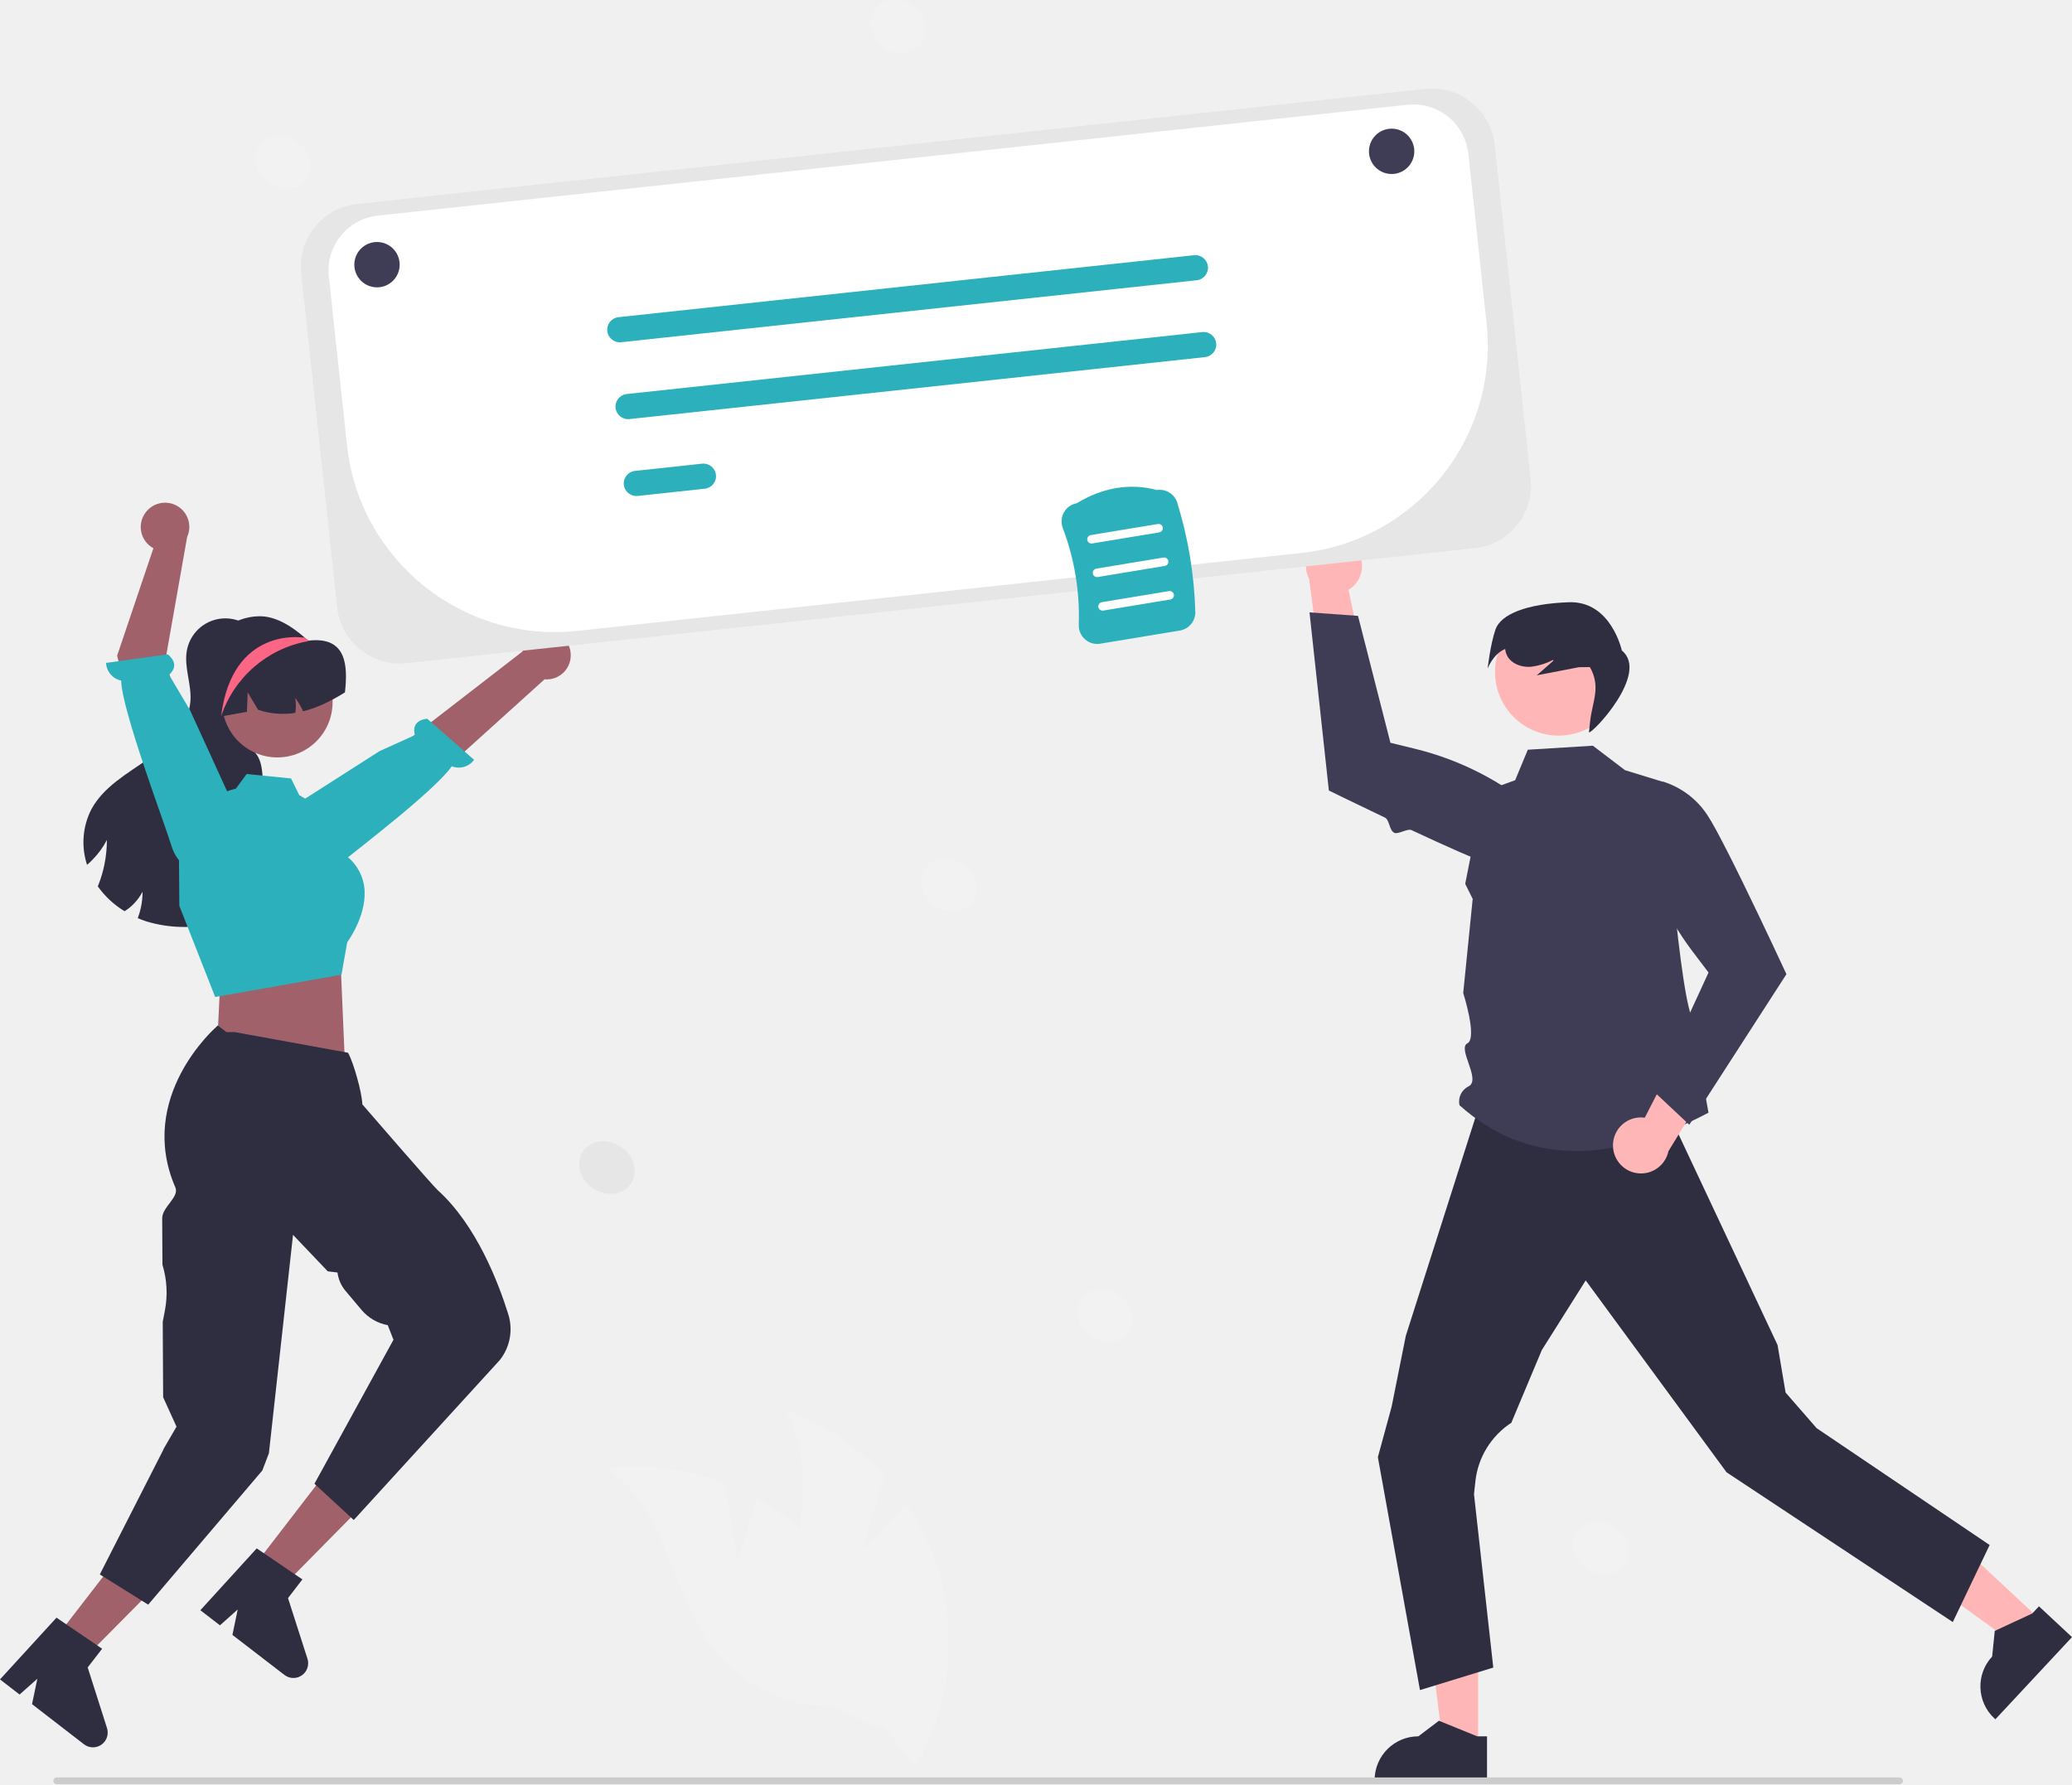
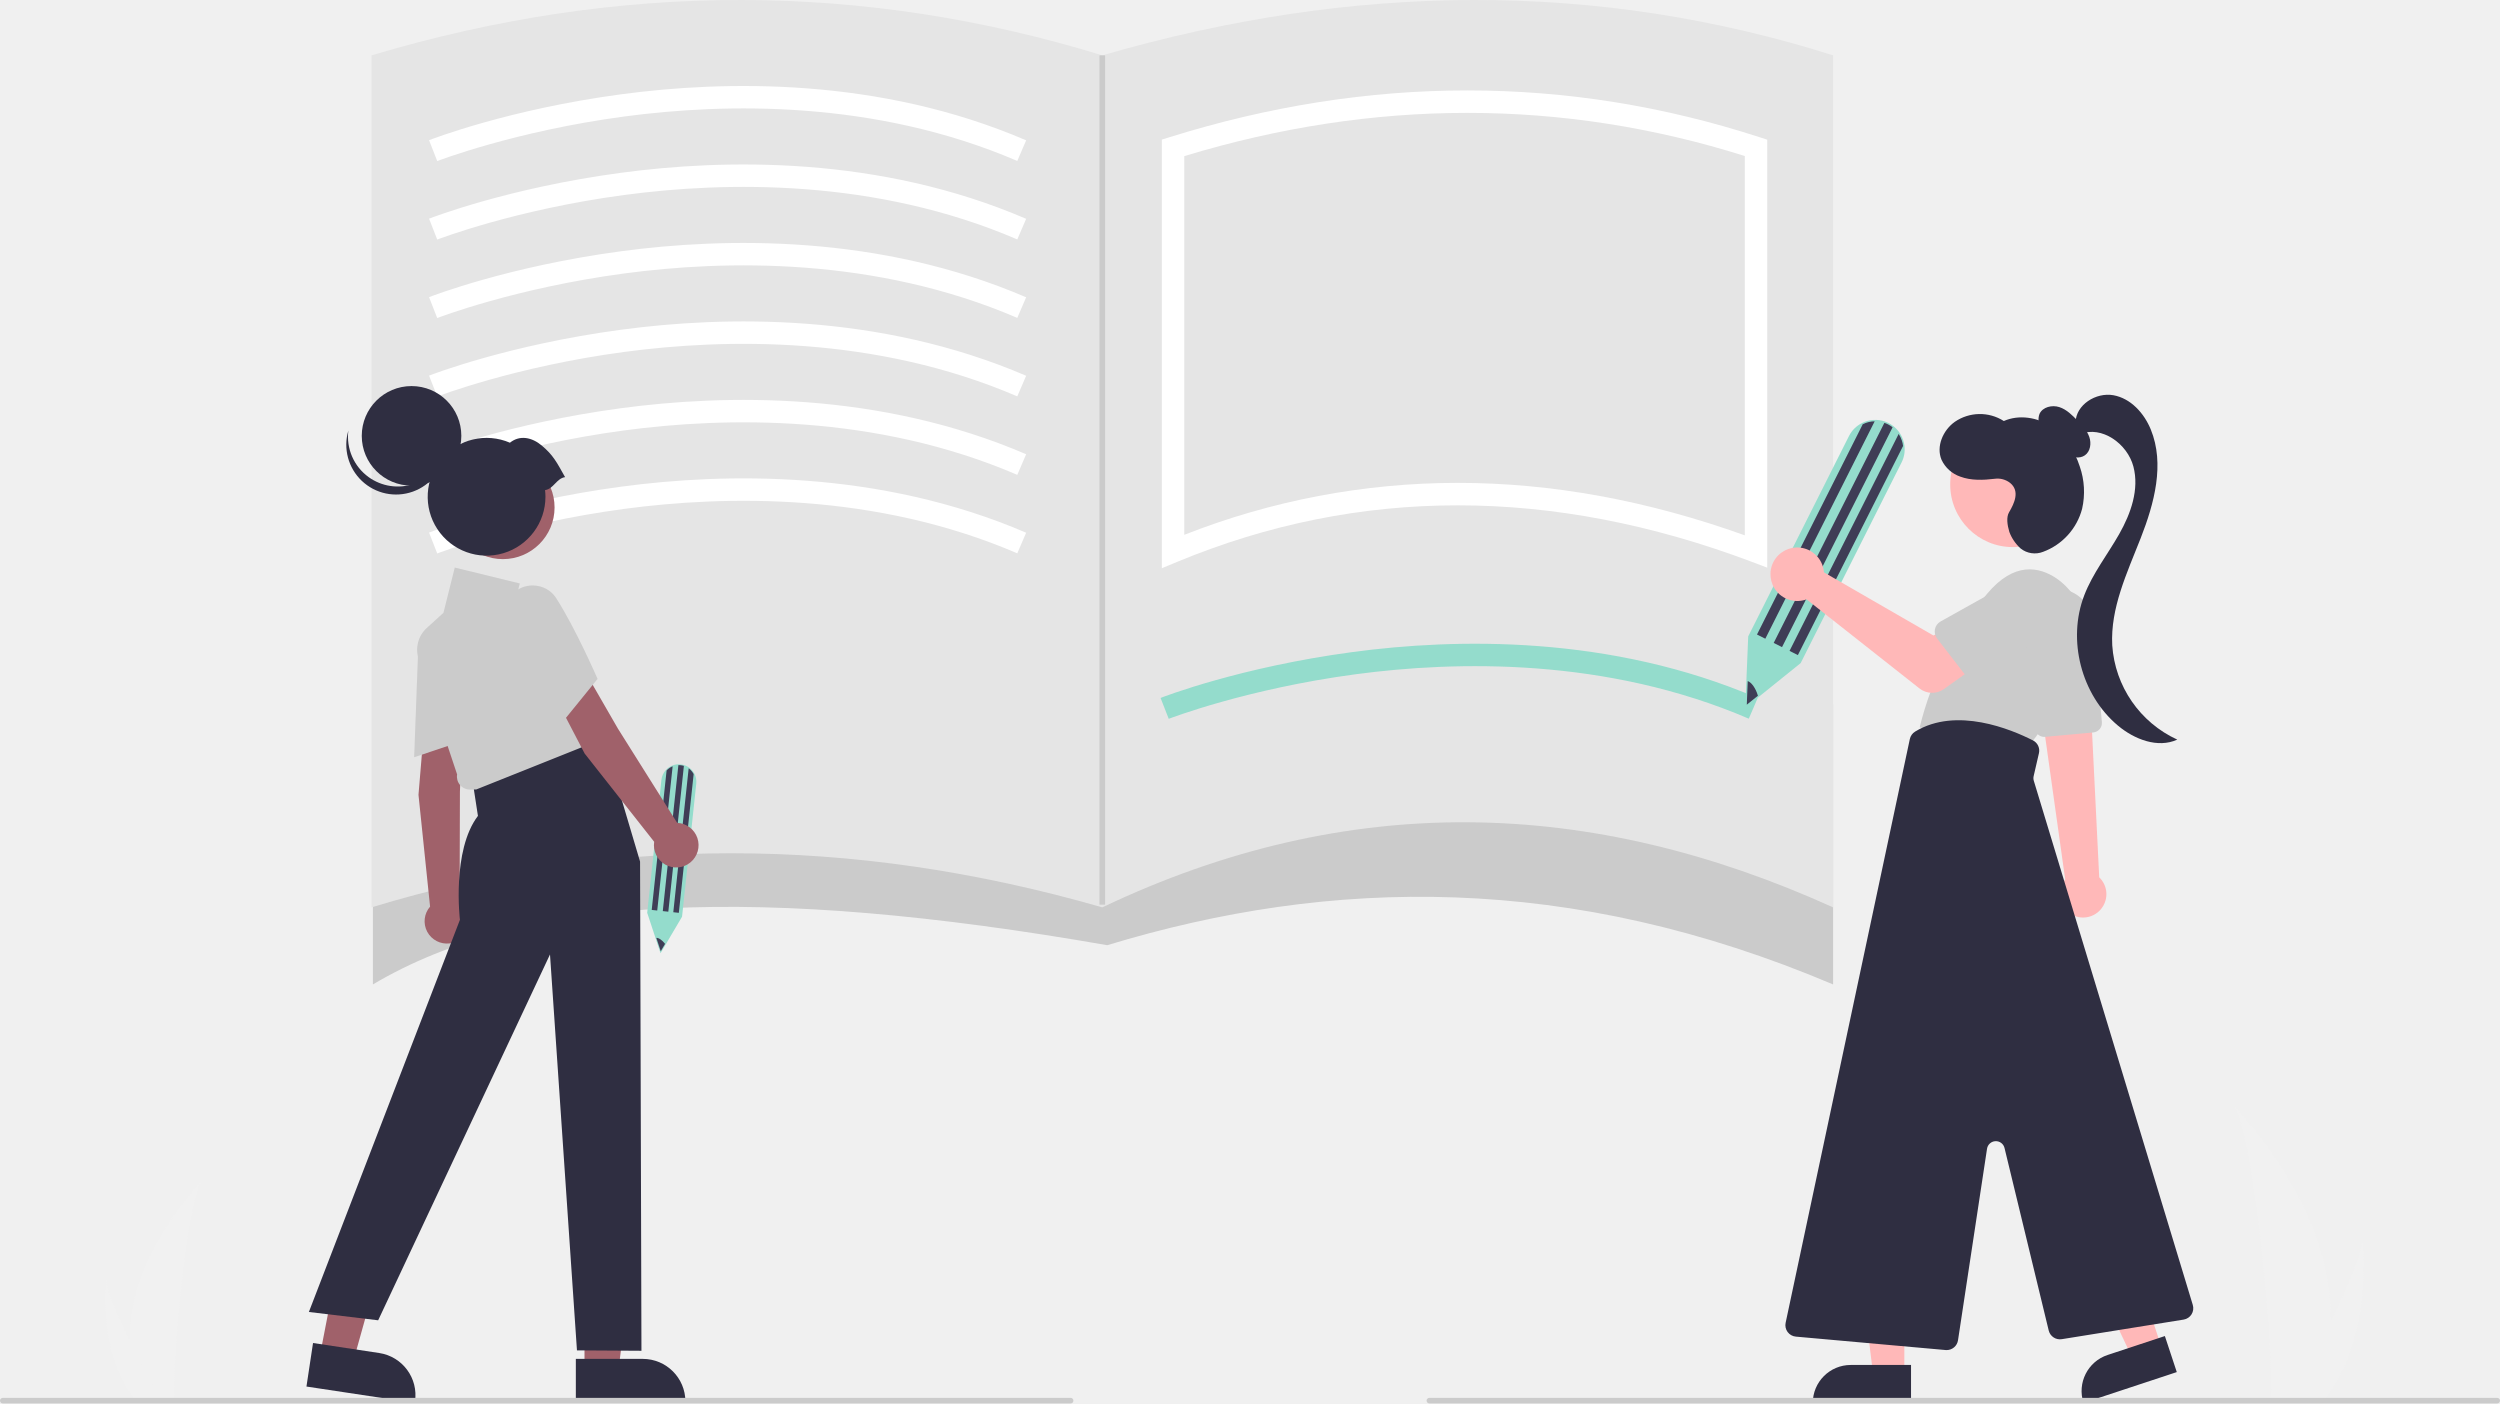
- <svg xmlns="http://www.w3.org/2000/svg" id="currentIllo" data-name="Layer 1" width="731.077" height="629.614" viewBox="0 0 731.077 629.614" class="injected-svg DownloadModal__ImageFile-sc-p17csy-5 iIfSkb grid_media">
-   <path d="M538.567,682.174l7.985-26.005A87.77,87.77,0,0,0,511.468,632.663c13.124,21.743.407,50.108,5.706,74.946a52.794,52.794,0,0,0,28.277,35.978l12.117,15.014a88.466,88.466,0,0,0,6.502-73.787,85.453,85.453,0,0,0-9.894-19.018C546.976,674.261,538.567,682.174,538.567,682.174Z" transform="translate(-234.4615 -135.193)" fill="#f2f2f2" />
-   <path d="M494.662,685.496,490.211,658.66a87.77,87.77,0,0,0-41.885-5.392c21.444,13.608,22.711,44.667,38.532,64.535A52.794,52.794,0,0,0,528.213,737.394l17.541,8.034a88.466,88.466,0,0,0-27.088-68.942,85.453,85.453,0,0,0-17.337-12.609C498.659,674.664,494.662,685.496,494.662,685.496Z" transform="translate(-234.4615 -135.193)" fill="#f2f2f2" />
-   <polygon points="521.537 616.734 509.237 616.733 503.386 569.293 521.539 569.294 521.537 616.734" fill="#ffb6b6" />
-   <path d="M759.135,763.849l-39.658-.001v-.502a15.437,15.437,0,0,1,15.436-15.436h.001l7.244-5.496,13.516,5.497,3.462 0Z" transform="translate(-234.4615 -135.193)" fill="#2f2e41" />
-   <polygon points="720.217 571.872 711.831 580.869 673.137 552.804 685.514 539.526 720.217 571.872" fill="#ffb6b6" />
-   <path d="M965.538,712.899l-27.04,29.01-.367-.342a15.437,15.437,0,0,1-.768-21.816l.001-.001.919-9.046,13.236-6.14,2.36-2.532Z" transform="translate(-234.4615 -135.193)" fill="#2f2e41" />
-   <path d="M936.479,680.403l-13,27.189L843.65,654.738l-11.613-15.823-38.079-51.882-15.479,24.561-10.771,25.675,0,0a28.302,28.302,0,0,0-12.675,20.654l-.493,4.546,6.806,61.182-25.868,7.943-14.856-82.19,4.856-17.81,5-25,25.174-79h67.364l38.638,82.242,2.824,16.758,10.955,12.573Z" transform="translate(-234.4615 -135.193)" fill="#2f2e41" />
-   <path d="M796.483,398.341l11.34,8.635,13.676,4.203s5.654,79.528,10.748,84.623.5,5.231,1.524,11.849,3.512,20.184,3.512,20.184c-34.387,18.203-64.032,18.691-87.845-2.609a5.931,5.931,0,0,1,3.236-6.695c4.432-2.352-4.086-13.328-.464-15.163s-1.472-17.755-1.472-17.755l3.342-33.216-2.64-5.31,6.443-32.489,11.18-4.083,4.466-10.76Z" transform="translate(-234.4615 -135.193)" fill="#3f3d56" />
-   <path d="M803.587,539.69a9.83,9.83,0,0,1,11.207-10.08l15.982-31.064,8.904,15.82L823.139,541.439a9.884,9.884,0,0,1-19.551-1.749Z" transform="translate(-234.4615 -135.193)" fill="#ffb6b6" />
-   <path d="M830.502,532.091l34.278-53.127-.113-.244c-.129-.28-7.892-17.045-15.413-32.4-1.158-2.365-2.311-4.696-3.429-6.928q-.724-1.445-1.426-2.83c-3.159-6.228-5.919-11.375-7.566-13.82a29.015,29.015,0,0,0-15.375-11.664l-.159-.041-.151.063a14.724,14.724,0,0,0-8.763,16.198,104.296,104.296,0,0,0,19.353,43.755l5.557,7.325-19.312,41.985Z" transform="translate(-234.4615 -135.193)" fill="#3f3d56" />
-   <path d="M712.628,328.445a9.83,9.83,0,0,1-2.359,14.888l7.146,34.195-16.879-6.683-4.198-31.448A9.884,9.884,0,0,1,712.628,328.445Z" transform="translate(-234.4615 -135.193)" fill="#ffb6b6" />
-   <path d="M696.505,351.296l6.826,62.857.242.119c.199.098,8.847,4.339,19.461,9.391,1.791.852,1.534,4.543,3.405,5.426,1.289.608,4.693-1.597,5.996-.988,11.602,5.426,23.334,10.702,28.01,12.131a29.015,29.015,0,0,0,19.289-.621l.149-.068.078-.144a14.724,14.724,0,0,0-3.392-18.101A104.296,104.296,0,0,0,733.982,399.492l-8.929-2.191-11.436-44.776Z" transform="translate(-234.4615 -135.193)" fill="#3f3d56" />
-   <circle cx="549.931" cy="237.156" r="22.431" fill="#ffb6b6" />
-   <path d="M762.123,357.318c1.845-5.367,11.027-9.089,25.914-9.606S806.699,364.738,806.699,364.738c9.938,8.062-10.612,29.645-11.606,28.868l.447-4.055c.74-6.717,3.885-11.958-.115-18.958l-3.841.044q-7.441,1.431-14.882,2.862l5.873-5.171-.166-.256a22.726,22.726,0,0,1-8.017,2.434c-3.157.186-6.607-1.071-8.119-3.848a6.466,6.466,0,0,1-.725-2.46c-4.257,1.701-6.203,6.948-6.203,6.948S760.278,362.685,762.123,357.318Z" transform="translate(-234.4615 -135.193)" fill="#2f2e41" />
-   <path d="M324.835,358.664a12.015,12.015,0,0,0-.981-1.099c.085-.117.171-.245.256-.363Z" transform="translate(-234.4615 -135.193)" fill="#2f2e41" />
-   <path d="M329.197,448.88c-3.669,6.517-10.997,10.154-18.261,11.936a45.628,45.628,0,0,1-24.821-.48c-1.024-.331-2.048-.715-3.04-1.141a26.191,26.191,0,0,0,1.131-3.893,26.702,26.702,0,0,0,.555-5.45,17.207,17.207,0,0,1-3.104,4.277,15.695,15.695,0,0,1-3.253,2.613,31.947,31.947,0,0,1-9.44-8.768c.16-.395.32-.789.469-1.184a42.552,42.552,0,0,0,1.835-6.336,43.324,43.324,0,0,0,.907-8.864,27.851,27.851,0,0,1-5.056,6.954,22.669,22.669,0,0,1-1.941,1.845,25.523,25.523,0,0,1,1.536-19.637c4.224-7.808,12.416-12.448,19.711-17.493,7.306-5.045,14.613-11.872,15.231-20.735.416-5.984-2.357-11.978-1.248-17.866a13.804,13.804,0,0,1,23.445-7.093c-4.139,5.866-8.256,11.936-9.93,18.911-1.707,7.104-.309,15.434,5.291,20.138,1.92,1.621,4.277,2.773,5.76,4.8,1.973,2.688,1.984,6.272,2.304,9.578.64,6.432,2.741,12.618,3.872,18.986C332.291,436.336,332.355,443.237,329.197,448.88Z" transform="translate(-234.4615 -135.193)" fill="#2f2e41" />
-   <polygon points="19.519 578.195 29.254 585.716 62.898 551.747 48.53 540.646 19.519 578.195" fill="#a0616a" />
-   <path d="M254.395,706.039l16.098,10.972-5.094,6.593,6.823,21.409a5.204,5.204,0,0,1-8.141,5.699l-18.32-14.156,1.881-8.961-6.272,5.569-6.907-5.337Z" transform="translate(-234.4615 -135.193)" fill="#2f2e41" />
-   <path d="M303.369,377.614a23.236,23.236,0,1,0,39.966-16.117l-.112-.111c-.186-.195-.372-.39-.567-.576a.009.009,0,0,1-.009-.009c-.242-.223-.483-.446-.734-.66-4.09-3.588-9.837-7.482-15.702-7.482C313.375,352.659,303.369,364.778,303.369,377.614Z" transform="translate(-234.4615 -135.193)" fill="#2f2e41" />
-   <path d="M435.811,365.681a8.511,8.511,0,0,1-9.217,9.24l-57.538,51.951-9.902-15.638,59.672-46.149a8.557,8.557,0,0,1,16.985.596Z" transform="translate(-234.4615 -135.193)" fill="#a0616a" />
-   <path d="M344.465,442.554s2.141,3.954,9.454-2.151c5.854-4.888,33.903-26.107,39.945-34.803a6.686,6.686,0,0,0,7.872-2.286L385.18,388.814c-4.954.57-4.847,3.898-4.332,5.787l-12.489,5.658-32.25,20.61,6.756,18.854Z" transform="translate(-234.4615 -135.193)" fill="#2cb1bc" />
-   <polygon points="78.761 343.789 77.555 349.532 76.531 370.716 121.615 373.194 120.215 340.612 115.845 333.432 78.761 343.789" fill="#a0616a" />
-   <circle cx="97.868" cy="247.797" r="19.484" fill="#a0616a" />
-   <path d="M297.738,454.858l-.12-16.196a25.776,25.776,0,0,1,19.962-25.124l.074-.017,3.853-5.191,15.653,1.566,2.869,5.864,11.343,6.754,4.367,14.039a16.602,16.602,0,0,1,7.174,11.119c1.483,9.471-5.148,18.946-5.937,20.033l-2.032,11.446-44.21,7.801-.359.045Z" transform="translate(-234.4615 -135.193)" fill="#2cb1bc" />
-   <path d="M356.173,379.517a66.428,66.428,0,0,1-7.061,3.893,40.632,40.632,0,0,1-7.701,2.784,26.617,26.617,0,0,0-2.773-4.725,17.184,17.184,0,0,1,.021,5.28,27.507,27.507,0,0,1-13.13-1.077l-3.669-6.154-.277,6.869c-3.04.555-6.069,1.077-9.109,1.621-.181.021-.363.064-.533.096-1.888-8.512.789-17.887,6.741-23.562a21.445,21.445,0,0,1,22.527-4.373c.48.192.971.405,1.44.629a.01.01,0,0,0,.011.011c.277.139.512.469.821.437C356.791,359.762,357.218,370.087,356.173,379.517Z" transform="translate(-234.4615 -135.193)" fill="#2f2e41" />
-   <polygon points="89.297 553.071 99.047 560.572 132.623 526.535 118.233 515.464 89.297 553.071" fill="#a0616a" />
-   <path d="M325.042,681.594,341.162,692.533l-5.081,6.603,6.866,21.395a5.204,5.204,0,0,1-8.129,5.715l-18.349-14.119,1.863-8.965-6.261,5.581-6.918-5.323Z" transform="translate(-234.4615 -135.193)" fill="#2f2e41" />
-   <path d="M292.12,646.722l-0-.127,4.621-7.963-4.718-10.365-.142-26.631.765-3.998a33.632,33.632,0,0,0-.872-16.158l0,0-.086-16.21c-.166-4.061,6.125-7.632,4.658-11.018-13.866-31.999,14.16-56.41,14.349-56.606l.573-.595,3.107,2.354,2.958.004,39.912,7.273.288.537c1.57,2.944,4.599,13.093,4.779,17.686,1.989,2.303,24.647,28.521,26.661,30.343,13.611,12.315,21.404,32.698,24.837,43.753a17.555,17.555,0,0,1-3.006,16.143L359.276,671.582l-13.866-12.8,27.881-50.805-2.01-5.155a15.843,15.843,0,0,1-9.237-5.366l-5.646-6.701a12.529,12.529,0,0,1-2.86-6.517l-3.424-.412L337.851,570.95l-8.508,77.052-2.313,6.087-40.284,47.359L269.679,690.781Z" transform="translate(-234.4615 -135.193)" fill="#2f2e41" />
-   <path d="M285.968,315.87a8.511,8.511,0,0,0,2.623,12.785l-12.809,37.922,10.46,40.187,16.866-7.625-10.408-30.312,7.787-44.122a8.557,8.557,0,0,0-14.519-8.835Z" transform="translate(-234.4615 -135.193)" fill="#a0616a" />
-   <path d="M301.407,439.876s-3.961,2.127-6.716-6.992c-2.206-7.301-17.216-46.94-17.486-57.526a6.686,6.686,0,0,1-5.321-6.236l21.8-3.017c3.825,3.198,1.908,5.92.439,7.215l7.425,12.577,15.519,33.953L304.297,438.389Z" transform="translate(-234.4615 -135.193)" fill="#2cb1bc" />
-   <path d="M312.468,388.005A39.634,39.634,0,0,1,342.982,361.488c.028-.009.121-.046.242-.102.074-.047.167-.093.26-.139-.279-.158-.548-.297-.827-.437a.009.009,0,0,1-.009-.009c-.242-.223-.483-.446-.734-.66l-.706.028S316.381,356.237,312.468,388.005Z" transform="translate(-234.4615 -135.193)" fill="#fd6584" />
-   <ellipse cx="624.318" cy="599.483" rx="8.857" ry="10.195" transform="translate(-455.0757 652.0179) rotate(-56.36398)" fill="#f2f2f2" />
-   <ellipse cx="569.318" cy="447.483" rx="8.857" ry="10.195" transform="translate(-353.0592 538.4215) rotate(-56.36398)" fill="#f2f2f2" />
-   <ellipse cx="799.318" cy="681.483" rx="8.857" ry="10.195" transform="translate(-445.2818 834.2972) rotate(-56.36398)" fill="#f2f2f2" />
-   <ellipse cx="334.318" cy="192.483" rx="8.857" ry="10.195" transform="translate(-245.583 229.0152) rotate(-56.36398)" fill="#f2f2f2" />
-   <ellipse cx="551.318" cy="144.483" rx="8.857" ry="10.195" transform="translate(-108.8191 388.2715) rotate(-56.36398)" fill="#f2f2f2" />
-   <ellipse cx="448.618" cy="547.197" rx="8.857" ry="10.195" transform="translate(-489.9215 482.4108) rotate(-56.36398)" fill="#e6e6e6" />
-   <path d="M904.729,764.807h-650.294a1.191,1.191,0,0,1,0-2.381h650.294a1.191,1.191,0,0,1,0,2.381Z" transform="translate(-234.4615 -135.193)" fill="#ccc" />
-   <path d="M375.47,369.355a22.24,22.24,0,0,1-22.045-19.831L340.73,231.618a22.23,22.23,0,0,1,19.701-24.455l376.954-40.588a22.23,22.23,0,0,1,24.456,19.7L774.536,304.181a22.231,22.231,0,0,1-19.701,24.456l-.054-.497.054.497L377.881,369.225A22.494,22.494,0,0,1,375.47,369.355Z" transform="translate(-234.4615 -135.193)" fill="#e6e6e6" />
-   <path d="M733.233,172.048a19.852,19.852,0,0,0-2.12.114L367.749,211.287a19.459,19.459,0,0,0-17.264,21.431l6.419,59.615a73.811,73.811,0,0,0,81.29,65.486L693.699,330.308A73.587,73.587,0,0,0,758.986,249.265l-6.443-59.838a19.463,19.463,0,0,0-19.31-17.378Z" transform="translate(-234.4615 -135.193)" fill="#fff" />
-   <path d="M656.714,234.09l-203.088,21.867a4.444,4.444,0,1,1-.952-8.838l203.088-21.867a4.444,4.444,0,1,1,.952,8.838Z" transform="translate(-234.4615 -135.193)" fill="#2cb1bc" />
-   <path d="M659.634,261.213l-203.088,21.867a4.444,4.444,0,0,1-.952-8.838l203.088-21.867a4.444,4.444,0,0,1,.952,8.838Z" transform="translate(-234.4615 -135.193)" fill="#2cb1bc" />
-   <path d="M483.133,307.654l-23.667,2.548a4.444,4.444,0,0,1-.952-8.838l23.667-2.548a4.444,4.444,0,1,1,.952,8.838Z" transform="translate(-234.4615 -135.193)" fill="#2cb1bc" />
-   <circle cx="133.018" cy="93.4" r="8" fill="#3f3d56" />
-   <circle cx="491.018" cy="53.4" r="8" fill="#3f3d56" />
-   <path d="M617.323,360.829a6.587,6.587,0,0,1-2.236-5.196,87.659,87.659,0,0,0-5.63-34.077,6.587,6.587,0,0,1,.446-5.639,6.439,6.439,0,0,1,4.449-3.13c9.299-5.611,18.831-7.187,28.338-4.681a6.515,6.515,0,0,1,7.163,4.491,144.983,144.983,0,0,1,6.365,38.525,6.514,6.514,0,0,1-5.446,6.575l-28.133,4.648A6.438,6.438,0,0,1,617.323,360.829Z" transform="translate(-234.4615 -135.193)" fill="#2cb1bc" />
-   <path d="M619.821,326.974l23.679-3.912a1.5,1.5,0,1,0-.489-2.96l-23.679,3.912a1.5,1.5,0,0,0,.489,2.96Z" transform="translate(-234.4615 -135.193)" fill="#fff" />
-   <path d="M621.777,338.813l23.679-3.912a1.5,1.5,0,0,0-.489-2.96l-23.679,3.912a1.5,1.5,0,1,0,.489,2.96Z" transform="translate(-234.4615 -135.193)" fill="#fff" />
-   <path d="M623.733,350.653l23.679-3.912a1.5,1.5,0,0,0-.489-2.96l-23.679,3.912a1.5,1.5,0,1,0,.489,2.96Z" transform="translate(-234.4615 -135.193)" fill="#fff" />
+ <svg xmlns="http://www.w3.org/2000/svg" data-name="Layer 1" width="892" height="500.75" viewBox="0 0 892 500.75">
+   <path id="b2aec908-dac2-485e-9341-1f8763a52ddc-934" data-name="Path 133" d="M985.58,671.222a96.071,96.071,0,0,1-4.488,26.557c-.061.2-.128.396-.193.596H964.149c.018-.179.036-.379.053-.596,1.117-12.838-5.263-90.042-12.961-103.404C951.916,595.459,986.878,630.43,985.58,671.222Z" transform="translate(-154 -199.625)" fill="#f1f1f1" />
+   <path id="bc80851e-3fc6-46a5-adb1-be50bb758626-935" data-name="Path 134" d="M984.323,697.779c-.14.2-.286.399-.435.596h-12.565c.095-.17.206-.369.334-.596,2.076-3.746,8.219-14.946,13.922-26.557,6.126-12.478,11.751-25.428,11.277-30.116C997.002,642.163,1001.243,674.391,984.323,697.779Z" transform="translate(-154 -199.625)" fill="#f1f1f1" />
+   <path id="ac74e0d2-c10f-4860-b119-67c8c5820ae0-936" data-name="Path 133" d="M200.35,678.209a71.351,71.351,0,0,0,3.333,19.724c.045.148.095.294.144.442h12.439c-.013-.133-.027-.281-.04-.442-.829-9.535,3.909-66.874,9.626-76.797C225.352,621.94,199.386,647.913,200.35,678.209Z" transform="translate(-154 -199.625)" fill="#f1f1f1" />
+   <path id="b887613c-750d-48e2-8424-1e5e637b4506-937" data-name="Path 134" d="M201.284,697.933c.104.148.212.296.323.442h9.332c-.071-.126-.153-.274-.248-.442-1.542-2.782-6.104-11.1-10.34-19.724-4.55-9.267-8.727-18.885-8.376-22.367C191.867,656.627,188.717,680.562,201.284,697.933Z" transform="translate(-154 -199.625)" fill="#f1f1f1" />
+   <path d="M808.047,550.875c-93.947-39.814-178.942-38.301-259-14-123.353-21.543-207.819-18.21-262,14v-100h521Z" transform="translate(-154 -199.625)" fill="#cbcbcb" />
+   <path d="M808.047,523.375c-86.552-39.217-173-41.749-260.75,0-89.878-25.878-176.764-25.607-260.75,0v-304c89.294-26.651,176.154-26.011,260.75,0,89.361-25.921,176.356-26.743,260.75,0Z" transform="translate(-154 -199.625)" fill="#e5e5e5" />
+   <path d="M310.002,257.101,307.091,249.649c1.141-.446,28.408-10.987,68.424-16.364,36.996-4.972,92.116-6.159,144.613,16.415l-3.16,7.35c-50.742-21.818-104.231-20.669-140.17-15.865C337.681,246.416,310.275,256.995,310.002,257.101Z" transform="translate(-154 -199.625)" fill="#fff" />
+   <path d="M310.002,285.101,307.091,277.649c1.141-.446,28.408-10.987,68.424-16.364,36.996-4.972,92.116-6.159,144.613,16.415l-3.16,7.35c-50.742-21.818-104.231-20.67-140.17-15.865C337.681,274.416,310.275,284.995,310.002,285.101Z" transform="translate(-154 -199.625)" fill="#fff" />
+   <path d="M310.002,313.101,307.091,305.649c1.141-.446,28.408-10.987,68.424-16.364,36.996-4.972,92.116-6.159,144.613,16.415l-3.16,7.35c-50.742-21.818-104.231-20.67-140.17-15.865C337.681,302.416,310.275,312.995,310.002,313.101Z" transform="translate(-154 -199.625)" fill="#fff" />
+   <path d="M310.002,341.101,307.091,333.649c1.141-.446,28.408-10.987,68.424-16.364,36.996-4.971,92.116-6.16,144.613,16.415l-3.16,7.35c-50.742-21.818-104.231-20.67-140.17-15.865C337.681,330.416,310.275,340.995,310.002,341.101Z" transform="translate(-154 -199.625)" fill="#fff" />
+   <path d="M310.002,369.101,307.091,361.649c1.141-.446,28.408-10.987,68.424-16.364,36.996-4.972,92.116-6.159,144.613,16.415l-3.16,7.35c-50.742-21.819-104.231-20.67-140.17-15.865C337.681,358.416,310.275,368.995,310.002,369.101Z" transform="translate(-154 -199.625)" fill="#fff" />
+   <path d="M310.002,397.101,307.091,389.649c1.141-.446,28.408-10.987,68.424-16.364,36.996-4.971,92.116-6.159,144.613,16.415l-3.16,7.35c-50.742-21.819-104.231-20.669-140.17-15.865C337.681,386.416,310.275,396.995,310.002,397.101Z" transform="translate(-154 -199.625)" fill="#fff" />
+   <path d="M571.002,456.101,568.091,448.649c1.141-.446,28.408-10.987,68.424-16.364,36.996-4.971,92.116-6.159,144.613,16.415l-3.16,7.35c-50.742-21.819-104.231-20.669-140.17-15.865C598.681,445.416,571.275,455.995,571.002,456.101Z" transform="translate(-154 -199.625)" fill="#94dccc" />
+   <path d="M568.547,402.364V249.434l2.807-.877c71.143-22.223,141.942-22.219,210.428.013l2.765.897V402.16l-5.412-2.043c-71.27-26.898-140.26-26.915-205.055-.047Zm105.563-30.45q50.228,0,102.437,18.725V255.295c-65.114-20.535-132.377-20.523-200,.033V390.453A266.356,266.356,0,0,1,674.11,371.914Z" transform="translate(-154 -199.625)" fill="#fff" />
+   <path d="M776.713,452.139l1.048-25.451,35.946-71.469a10.368,10.368,0,0,1,4.704-4.677,10.49,10.49,0,0,1,8.104-.529,10.486,10.486,0,0,1,6.54,6.628,10.847,10.847,0,0,1,.455,2.035A10.387,10.387,0,0,1,832.468,364.654L796.473,436.22Z" transform="translate(-154 -199.625)" fill="#94dccc" />
+   <path d="M822.888,349.94l-39.02,77.58-2.975-1.496,37.739-75.034A9.945,9.945,0,0,1,822.888,349.94Z" transform="translate(-154 -199.625)" fill="#3f3d56" />
+   <path d="M833.014,358.739l-37.532,74.623-2.975-1.496,38.939-77.419a9.998,9.998,0,0,1,1.135,2.35A10.328,10.328,0,0,1,833.014,358.739Z" transform="translate(-154 -199.625)" fill="#3f3d56" />
+   <path d="M829.278,352.08l-39.451,78.438-2.975-1.496,39.5-78.536a9.688,9.688,0,0,1,1.229.517A10.198,10.198,0,0,1,829.278,352.08Z" transform="translate(-154 -199.625)" fill="#3f3d56" />
+   <path d="M781.226,447.862l-3.97,3.197.333-8.429C778.952,443.103,780.428,445.155,781.226,447.862Z" transform="translate(-154 -199.625)" fill="#3f3d56" />
+   <path d="M389.674,539.729,384.922,525.313l5.063-47.401a6.178,6.178,0,0,1,1.643-3.595,6.251,6.251,0,0,1,4.409-1.995,6.248,6.248,0,0,1,5.037,2.325,6.463,6.463,0,0,1,.681,1.04,6.189,6.189,0,0,1,.672,3.553l-5.07,47.465Z" transform="translate(-154 -199.625)" fill="#94dccc" />
+   <path d="M393.999,473.043l-5.496,51.454-1.973-.211,5.315-49.765A5.926,5.926,0,0,1,393.999,473.043Z" transform="translate(-154 -199.625)" fill="#3f3d56" />
+   <path d="M401.492,475.827,396.206,525.32l-1.973-.211,5.484-51.347a5.957,5.957,0,0,1,1.126,1.073A6.153,6.153,0,0,1,401.492,475.827Z" transform="translate(-154 -199.625)" fill="#3f3d56" />
+   <path d="M398.012,472.897,392.455,524.919l-1.973-.211,5.564-52.088a5.773,5.773,0,0,1,.794.031A6.077,6.077,0,0,1,398.012,472.897Z" transform="translate(-154 -199.625)" fill="#3f3d56" />
+   <path d="M391.295,536.397l-1.544,2.616-1.582-4.771C389.028,534.22,390.282,535.055,391.295,536.397Z" transform="translate(-154 -199.625)" fill="#3f3d56" />
+   <g id="f2202155-5d0d-4949-a3af-453985752dd6" data-name="Group 23">
+     <path id="bb56e1bb-a377-463a-b777-e3f2ac15f40f-938" data-name="Path 385" d="M904.44,522.824a8.305,8.305,0,1,1-14.42-8.245q.028-.049.056-.097a8.938,8.938,0,0,1,.782-1.11l-6.986-49.796-.209-1.492-1.419-10.161-.209-1.465.773.036,13.536.619,3.63.164.455,9.27,2.574,52.115a8.294,8.294,0,0,1,1.437,10.161Z" transform="translate(-154 -199.625)" fill="#ffb8b8" />
+     <path id="a248d591-cba6-4901-9d10-c9b24d625163-939" data-name="Path 386" d="M883.703,462.536l17.188-1.576a3.393,3.393,0,0,0,3.06-3.672l-3.184-35.743a13.032,13.032,0,0,0-25.961,2.318q.033.369.087.736l5.154,35.059a3.388,3.388,0,0,0,3.346,2.894A2.402,2.402,0,0,0,883.703,462.536Z" transform="translate(-154 -199.625)" fill="#cbcbcb" />
+     <path id="f743e301-5bba-4392-b658-4efdfb4065cc-940" data-name="Path 387" d="M896.731,433.66a23.939,23.939,0,0,0-8.805-27.552c-6.481-4.435-15.351-6.027-24.902,5.344a118.912,118.912,0,0,0-24.106,47.758l39.116,6.368S891.336,449.318,896.731,433.66Z" transform="translate(-154 -199.625)" fill="#cbcbcb" />
+     <path id="eac80286-6d9c-481f-b372-04b3b845d333-941" data-name="Path 388" d="M833.466,689.831H822.313l-5.305-43.017h16.46Z" transform="translate(-154 -199.625)" fill="#ffb8b8" />
+     <path id="e474a022-de70-4f17-bf9b-ca694d09b1b4-942" data-name="Path 389" d="M800.808,700.185H835.858V686.643H814.35a13.542,13.542,0,0,0-13.542,13.542Z" transform="translate(-154 -199.625)" fill="#2f2e41" />
+     <path id="a9ae19c7-51aa-4dd0-9022-ef91b49440e0-943" data-name="Path 390" d="M925.156,680.103l-10.589,3.5-18.539-39.178,15.628-5.166Z" transform="translate(-154 -199.625)" fill="#ffb8b8" />
+     <path id="bdf88be3-aecd-443e-97f8-a32ede953949-944" data-name="Path 391" d="M897.395,700.185l33.28-11-4.25-12.858-20.422,6.75a13.542,13.542,0,0,0-8.608,17.108Z" transform="translate(-154 -199.625)" fill="#2f2e41" />
+     <circle id="e601451a-496c-4b1c-9fe2-c3a71e9d5111" data-name="Ellipse 65" cx="718.176" cy="172.861" r="22.343" fill="#ffb8b8" />
+     <path id="fd5880a1-dddd-4cd5-886d-5f97a9f21c4e-945" data-name="Path 392" d="M852.614,677.857l10.357-68.358a3.184,3.184,0,0,1,6.242-.273l15.772,65.144A4.124,4.124,0,0,0,889.613,677.449l43.505-6.992a4.094,4.094,0,0,0,3.268-5.231L879.658,478.197a3.184,3.184,0,0,1-.055-1.637l1.888-8.187a4.079,4.079,0,0,0-2.117-4.561c-7.725-3.942-27.29-12.136-42.055-3.16a4.14,4.14,0,0,0-1.891,2.663L791.112,671.602A4.094,4.094,0,0,0,794.751,676.532l53.45,4.787q.182.016.364.016a4.101,4.101,0,0,0,4.046-3.48Z" transform="translate(-154 -199.625)" fill="#2f2e41" />
+     <path id="acdc6559-e36c-4b0b-aac1-c1a10856fa7d-946" data-name="Path 393" d="M886.991,356.701a16.902,16.902,0,0,1-4.416-3.839,5.731,5.731,0,0,1-.882-5.549c1.129-2.491,4.483-3.275,7.083-2.43s4.608,2.885,6.507,4.851c1.673,1.728,3.394,3.54,4.185,5.814s.386,5.156-1.588,6.536c-1.938,1.354-4.723.8-6.586-.654a16.8,16.8,0,0,1-4.116-5.704Z" transform="translate(-154 -199.625)" fill="#2f2e41" />
+     <path id="a8902353-3630-4aaa-9386-a524a4077d2f-947" data-name="Path 394" d="M894.559,350.335c.124-6.295,7.299-10.81,13.497-9.694s10.961,6.4,13.345,12.227c5.038,12.312,1.256,26.362-3.598,38.752s-10.862,24.961-10.153,38.246a39.958,39.958,0,0,0,23.21,33.658c-6.994,3.17-15.354-.105-21.231-5.047-13.052-10.975-18.09-30.516-11.972-46.434,3.017-7.851,8.335-14.568,12.487-21.883s7.198-15.936,5.054-24.069-11.266-14.718-19.065-11.571Z" transform="translate(-154 -199.625)" fill="#2f2e41" />
+     <path id="b05157c8-b93b-43b3-a4ba-0cfdfe0a562e-948" data-name="Path 395" d="M870.836,382.401c1.948-3.291,3.912-7.612.353-10.489a7.336,7.336,0,0,0-5.504-1.455c-4.013.484-8.384.683-12.27-.775a11.502,11.502,0,0,1-6.672-5.996c-2.001-4.752.506-10.527,4.698-13.531a15.828,15.828,0,0,1,17.519-.31c5.431-2.399,12.02-1.332,16.954,1.97s8.31,8.59,10.144,14.236a27.478,27.478,0,0,1,.84,15.114A22.462,22.462,0,0,1,882.965,396.52a8.089,8.089,0,0,1-7.989-1.183,15.027,15.027,0,0,1-4.043-5.926C870.192,386.922,869.797,384.159,870.836,382.401Z" transform="translate(-154 -199.625)" fill="#2f2e41" />
+     <path id="fb245157-e4e6-4551-ad6a-dca5f4b0f94b-949" data-name="Path 397" d="M804.556,402.337a9.573,9.573,0,0,1,.217,1.492l39.077,22.544,9.498-5.468,10.126,13.256-15.874,11.315a7.277,7.277,0,0,1-8.733-.213l-40.299-31.79a9.552,9.552,0,1,1,5.982-11.135Z" transform="translate(-154 -199.625)" fill="#ffb8b8" />
+     <path id="b7c0657c-f78e-4619-b8ae-65b0c7791644-950" data-name="Path 398" d="M845.157,427.441l12.63,16.369a4.094,4.094,0,0,0,6.186.339L878.27,429.302a11.371,11.371,0,1,0-13.578-18.244q-.185.138-.365.283L846.396,421.368a4.094,4.094,0,0,0-1.242,6.073Z" transform="translate(-154 -199.625)" fill="#cbcbcb" />
+   </g>
+   <polygon points="208.552 488.809 220.675 488.808 226.443 442.047 208.55 442.048 208.552 488.809" fill="#a0616a" />
+   <path d="M359.459,684.476l23.875-.001h.001a15.216,15.216,0,0,1,15.215,15.215v.494l-39.091.001Z" transform="translate(-154 -199.625)" fill="#2f2e41" />
+   <polygon points="114.156 483.561 126.143 485.373 138.836 439.999 123.121 437.325 114.156 483.561" fill="#a0616a" />
+   <path d="M265.69,678.81l23.607,3.568.001 0a15.216,15.216,0,0,1,12.77,17.318l-.074.489-38.652-5.842Z" transform="translate(-154 -199.625)" fill="#2f2e41" />
+   <path d="M305.535,456.695l13.461,3.527-.895,21.824-.111,39.734a7.963,7.963,0,1,1-10.539,1.324l-4.136-39.88Z" transform="translate(-154 -199.625)" fill="#a0616a" />
+   <path d="M303.192,431.698a10.988,10.988,0,0,1,6.793-9.772,10.273,10.273,0,0,1,11.12,1.788,9.795,9.795,0,0,1,3.265,7.575c.035,12.785-2.851,31.42-2.88,31.606l-.046.296-19.675,6.626Z" transform="translate(-154 -199.625)" fill="#cbcbcb" />
+   <path d="M338.372,467.989l30.094-7.79,13.911,46.85.494,174.535-23.013-.144-9.62-141.264L288.929,670.707l-24.722-2.967,53.893-139.924s-2.967-24.722,6.428-37.082l-1.978-12.855Z" transform="translate(-154 -199.625)" fill="#2f2e41" />
+   <path d="M318.08,479.646a4.611,4.611,0,0,1-.984-3.709l-13.727-41.181a10.477,10.477,0,0,1,2.89-11.058l5.959-5.417,4.038-16.153,23.21,5.673-1.912,7.649,10.504-1.909,22.125,49.277-46.247,18.485-2.278.036A4.61,4.61,0,0,1,318.08,479.646Z" transform="translate(-154 -199.625)" fill="#cbcbcb" />
+   <path d="M350.295,444.876l13.262-4.215,10.909,18.923,21.145,33.641a7.963,7.963,0,1,1-8.199,6.752L362.599,468.484Z" transform="translate(-154 -199.625)" fill="#a0616a" />
+   <path d="M334.953,425.001a10.987,10.987,0,0,1,.518-11.889,10.279,10.279,0,0,1,10.354-4.433,9.795,9.795,0,0,1,6.808,4.657c6.864,10.786,14.385,28.078,14.46,28.251l.119.275-13.087,16.116Z" transform="translate(-154 -199.625)" fill="#cbcbcb" />
+   <circle cx="179.429" cy="181.056" r="18.441" fill="#a0616a" />
+   <circle cx="146.839" cy="155.514" r="17.764" fill="#2f2e41" />
+   <path d="M285.517,369.848a17.765,17.765,0,0,0,27.432-9.327,17.765,17.765,0,1,1-34.652-7.285A17.758,17.758,0,0,0,285.517,369.848Z" transform="translate(-154 -199.625)" fill="#2f2e41" />
+   <path d="M355.62,369.868c-3.101-5.552-4.288-7.871-8.286-11.247-3.536-2.986-7.885-3.863-11.393-1.034A21.008,21.008,0,1,0,348.617,376.871a21.183,21.183,0,0,0-.143-2.375C351.523,374.067,352.571,370.296,355.62,369.868Z" transform="translate(-154 -199.625)" fill="#2f2e41" />
+   <path d="M536,700.375H155a1,1,0,0,1,0-2H536a1,1,0,0,1,0,2Z" transform="translate(-154 -199.625)" fill="#cbcbcb" />
+   <path d="M1045,700.375H664a1,1,0,0,1,0-2h381a1,1,0,0,1,0,2Z" transform="translate(-154 -199.625)" fill="#cbcbcb" />
+   <rect x="392.297" y="19.75" width="2" height="303.038" fill="#cbcbcb" />
</svg>
